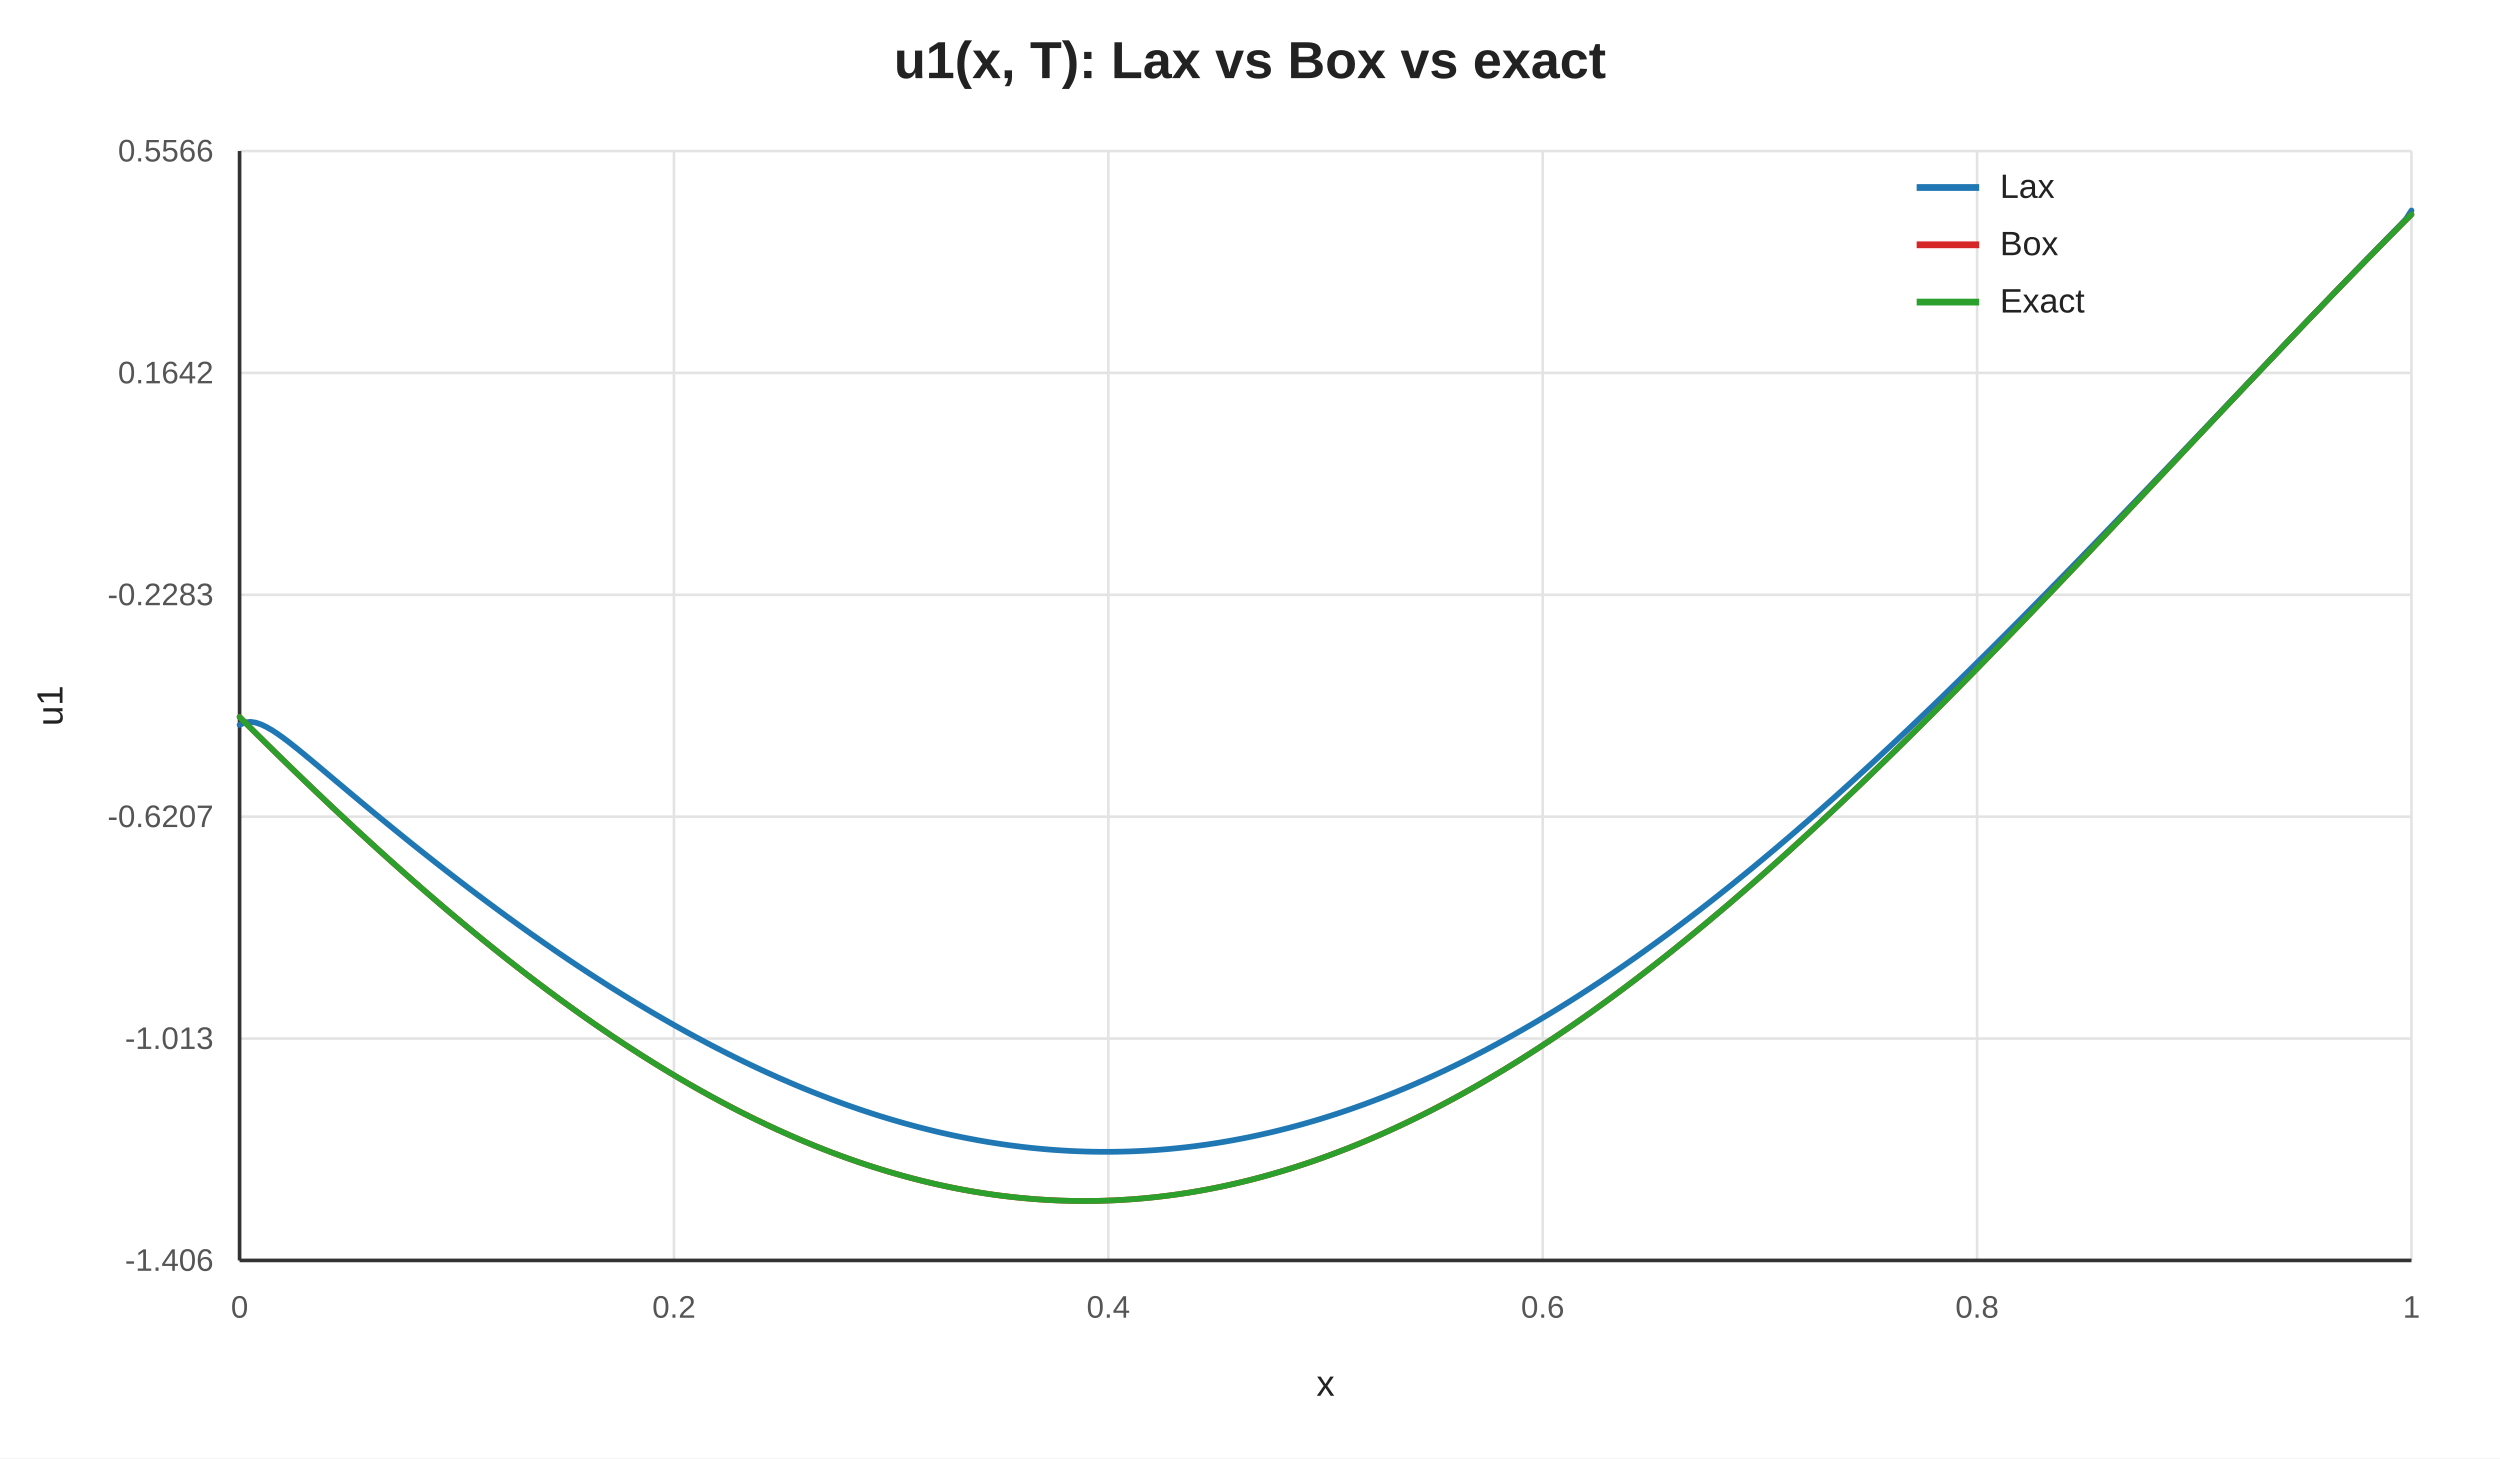
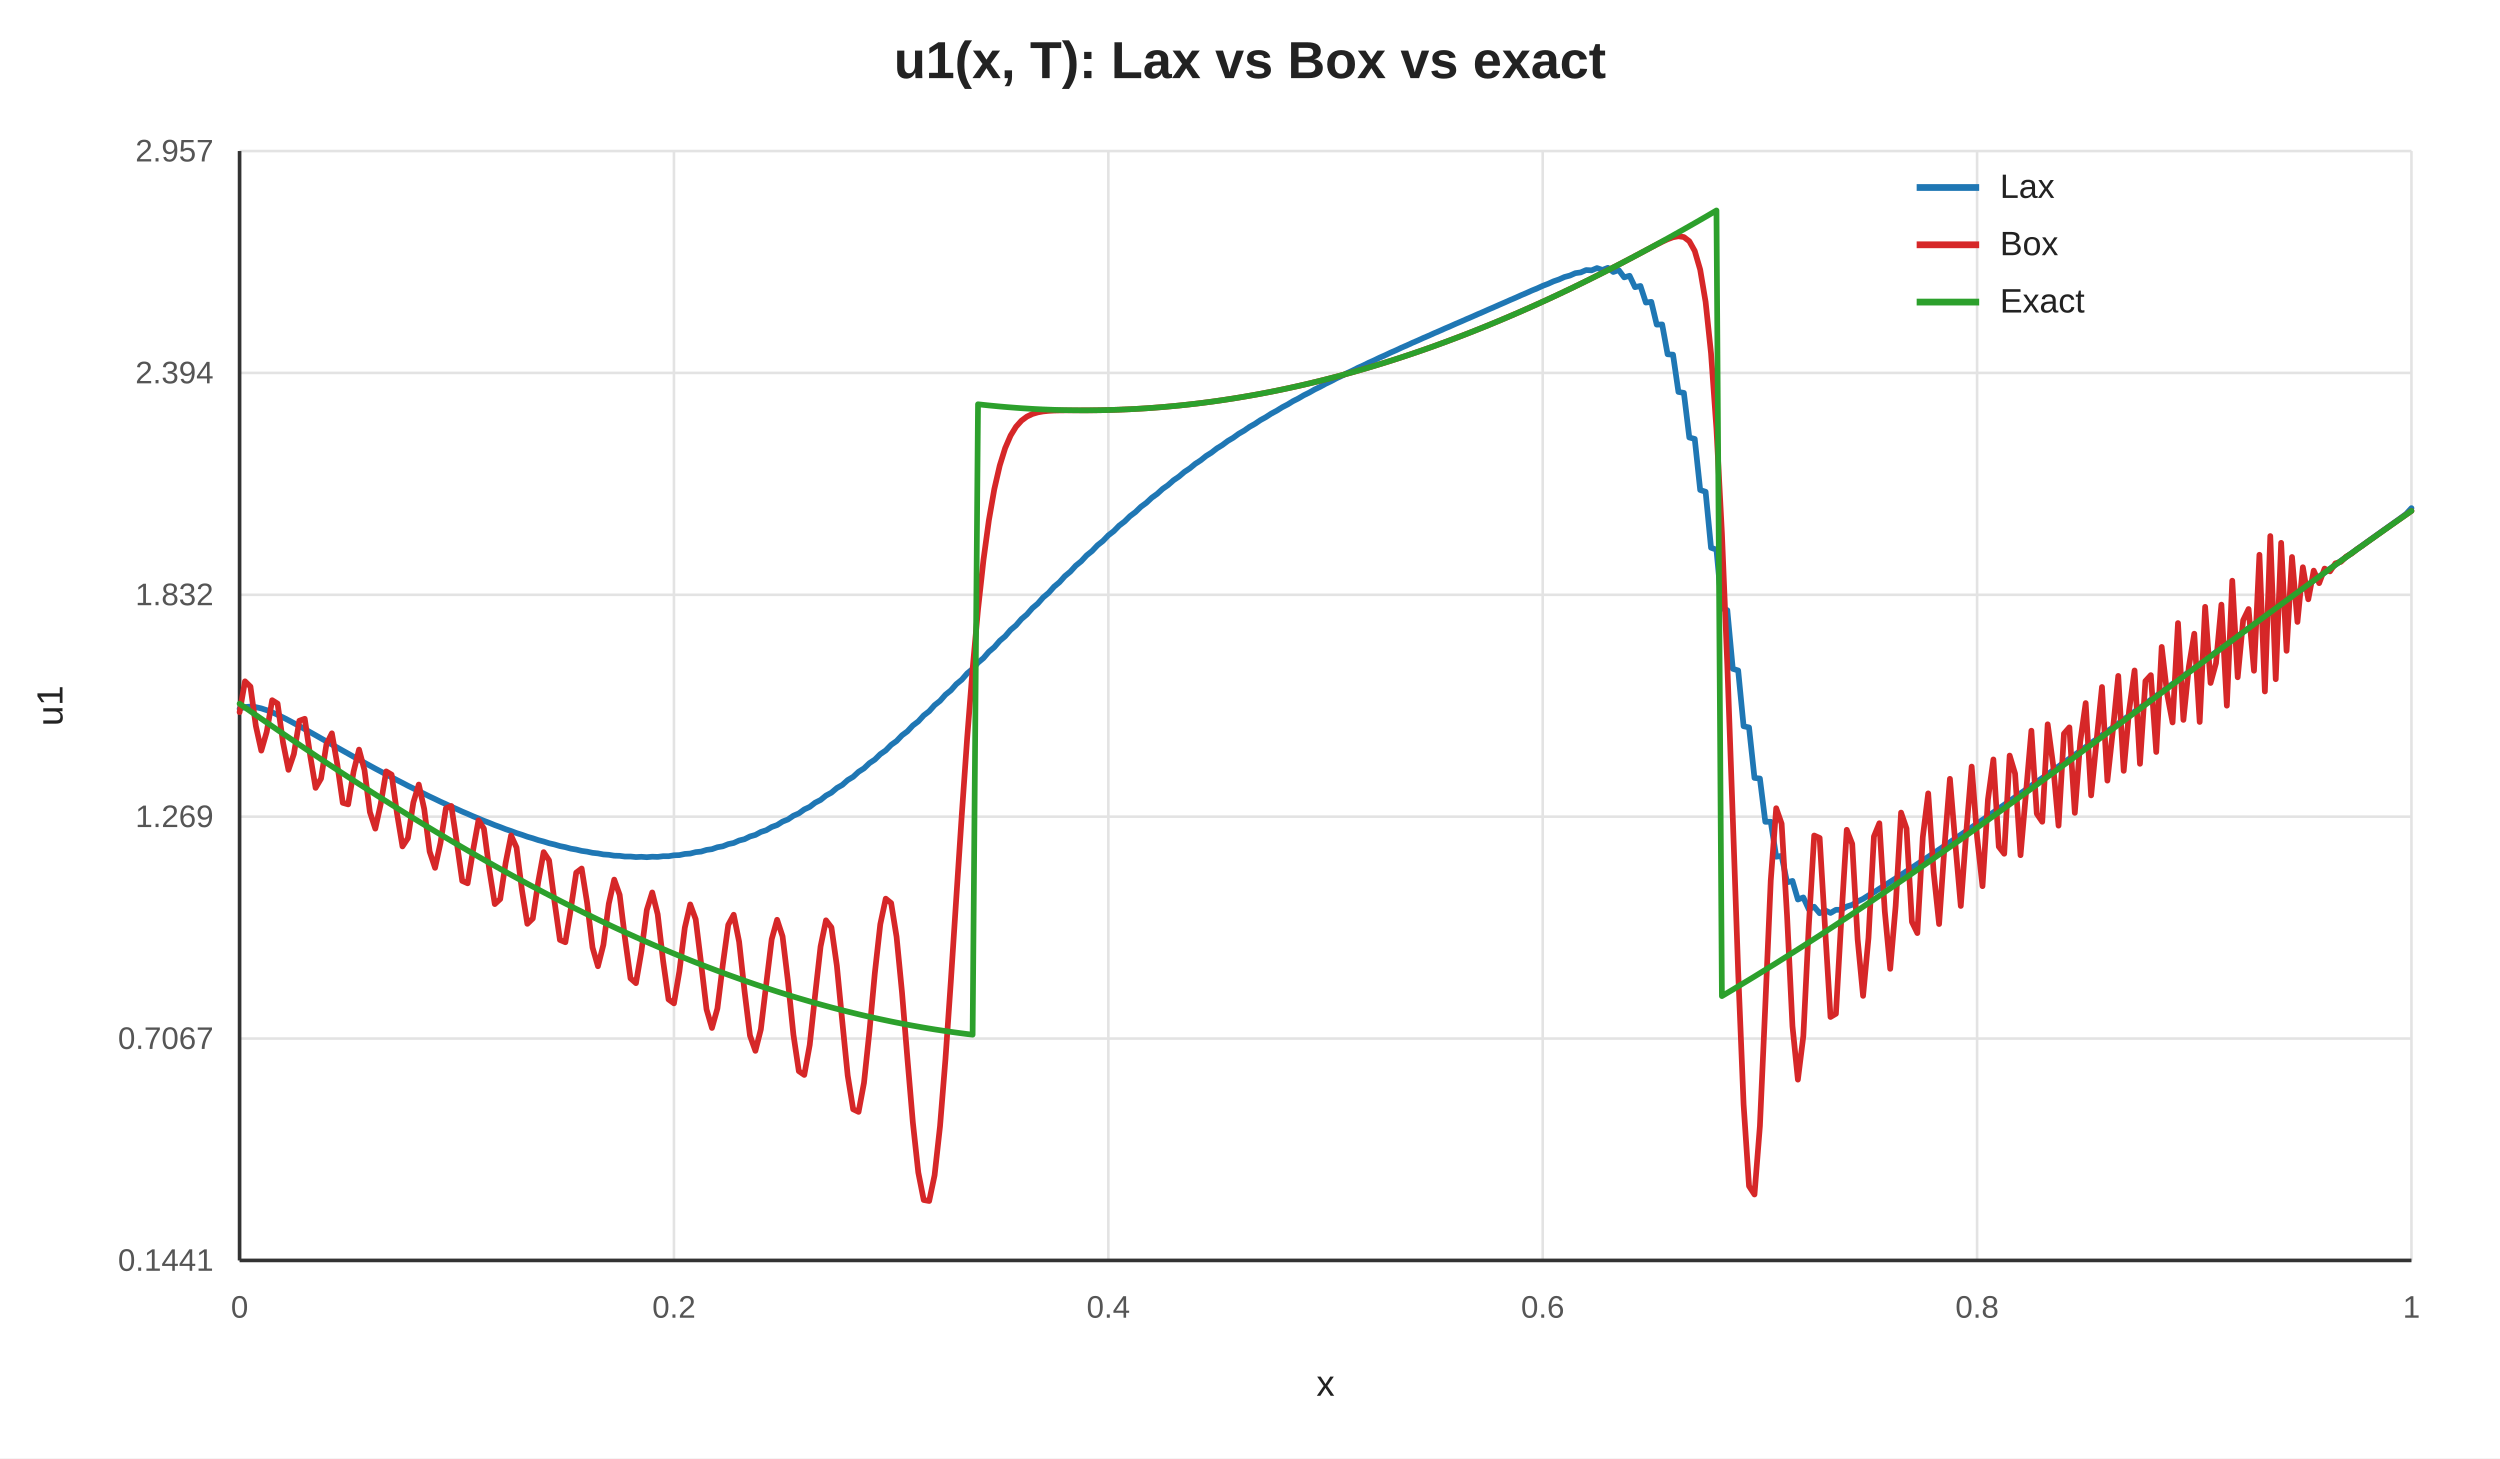
<svg xmlns="http://www.w3.org/2000/svg" width="960" height="560" viewBox="0 0 960 560">
  <style>
text { font-family: Arial, Helvetica, sans-serif; fill: #222; }
.title { font-size: 20px; font-weight: 700; }
.axis-label { font-size: 14px; }
.tick { font-size: 12px; fill: #555; }
.grid { stroke: #e3e3e3; stroke-width: 1; }
.axis { stroke: #333; stroke-width: 1.4; }
.legend { font-size: 13px; }
</style>
  <rect width="100%" height="100%" fill="white" />
  <text class="title" x="480.0" y="30" text-anchor="middle">u1(x, T): Lax vs Box vs exact</text>
  <line class="grid" x1="92.00" y1="58" x2="92.00" y2="484" />
  <text class="tick" x="92.00" y="506" text-anchor="middle">0</text>
  <line class="grid" x1="258.80" y1="58" x2="258.80" y2="484" />
  <text class="tick" x="258.80" y="506" text-anchor="middle">0.2</text>
  <line class="grid" x1="425.60" y1="58" x2="425.60" y2="484" />
  <text class="tick" x="425.60" y="506" text-anchor="middle">0.4</text>
  <line class="grid" x1="592.40" y1="58" x2="592.40" y2="484" />
  <text class="tick" x="592.40" y="506" text-anchor="middle">0.6</text>
  <line class="grid" x1="759.20" y1="58" x2="759.20" y2="484" />
  <text class="tick" x="759.20" y="506" text-anchor="middle">0.8</text>
  <line class="grid" x1="926.00" y1="58" x2="926.00" y2="484" />
  <text class="tick" x="926.00" y="506" text-anchor="middle">1</text>
  <line class="grid" x1="92" y1="484.00" x2="926" y2="484.00" />
-   <text class="tick" x="82" y="488.00" text-anchor="end">-1.406</text>
+   <text class="tick" x="82" y="488.00" text-anchor="end">0.1441</text>
  <line class="grid" x1="92" y1="398.80" x2="926" y2="398.80" />
-   <text class="tick" x="82" y="402.80" text-anchor="end">-1.013</text>
+   <text class="tick" x="82" y="402.80" text-anchor="end">0.7067</text>
  <line class="grid" x1="92" y1="313.60" x2="926" y2="313.60" />
-   <text class="tick" x="82" y="317.60" text-anchor="end">-0.6207</text>
+   <text class="tick" x="82" y="317.60" text-anchor="end">1.269</text>
  <line class="grid" x1="92" y1="228.40" x2="926" y2="228.40" />
-   <text class="tick" x="82" y="232.40" text-anchor="end">-0.2283</text>
+   <text class="tick" x="82" y="232.40" text-anchor="end">1.832</text>
  <line class="grid" x1="92" y1="143.20" x2="926" y2="143.20" />
-   <text class="tick" x="82" y="147.20" text-anchor="end">0.1642</text>
+   <text class="tick" x="82" y="147.20" text-anchor="end">2.394</text>
  <line class="grid" x1="92" y1="58.00" x2="926" y2="58.00" />
-   <text class="tick" x="82" y="62.00" text-anchor="end">0.5566</text>
+   <text class="tick" x="82" y="62.00" text-anchor="end">2.957</text>
  <line class="axis" x1="92" y1="484" x2="926" y2="484" />
  <line class="axis" x1="92" y1="58" x2="92" y2="484" />
  <text class="axis-label" x="509.0" y="536" text-anchor="middle">x</text>
  <text class="axis-label" transform="translate(24,271.0) rotate(-90)" text-anchor="middle">u1</text>
-   <polyline points="92.00,278.35 94.08,277.40 96.17,277.18 98.25,277.50 100.34,278.21 102.42,279.21 104.51,280.42 106.59,281.79 108.68,283.28 110.77,284.85 112.85,286.49 114.94,288.16 117.02,289.87 119.11,291.60 121.19,293.34 123.28,295.09 125.36,296.84 127.44,298.60 129.53,300.36 131.62,302.11 133.70,303.86 135.78,305.61 137.87,307.35 139.96,309.09 142.04,310.82 144.12,312.54 146.21,314.26 148.30,315.97 150.38,317.67 152.47,319.37 154.55,321.06 156.63,322.74 158.72,324.42 160.81,326.08 162.89,327.74 164.98,329.39 167.06,331.03 169.14,332.66 171.23,334.29 173.31,335.91 175.40,337.51 177.49,339.11 179.57,340.70 181.66,342.28 183.74,343.86 185.82,345.42 187.91,346.97 190.00,348.52 192.08,350.05 194.16,351.58 196.25,353.09 198.34,354.60 200.42,356.09 202.50,357.58 204.59,359.06 206.68,360.52 208.76,361.98 210.84,363.42 212.93,364.86 215.01,366.28 217.10,367.69 219.19,369.10 221.27,370.49 223.35,371.87 225.44,373.24 227.53,374.60 229.61,375.94 231.70,377.28 233.78,378.61 235.86,379.92 237.95,381.22 240.03,382.51 242.12,383.79 244.20,385.06 246.29,386.31 248.38,387.55 250.46,388.79 252.55,390.00 254.63,391.21 256.72,392.40 258.80,393.59 260.88,394.76 262.97,395.91 265.05,397.06 267.14,398.19 269.23,399.31 271.31,400.41 273.39,401.51 275.48,402.59 277.56,403.65 279.65,404.71 281.74,405.75 283.82,406.77 285.90,407.79 287.99,408.79 290.07,409.77 292.16,410.75 294.25,411.71 296.33,412.65 298.41,413.59 300.50,414.50 302.59,415.41 304.67,416.30 306.75,417.18 308.84,418.04 310.93,418.89 313.01,419.72 315.10,420.54 317.18,421.34 319.26,422.13 321.35,422.91 323.44,423.67 325.52,424.42 327.61,425.15 329.69,425.87 331.77,426.57 333.86,427.26 335.94,427.94 338.03,428.60 340.12,429.24 342.20,429.87 344.28,430.48 346.37,431.08 348.45,431.66 350.54,432.23 352.62,432.79 354.71,433.32 356.80,433.85 358.88,434.36 360.97,434.85 363.05,435.32 365.13,435.79 367.22,436.23 369.31,436.66 371.39,437.08 373.48,437.47 375.56,437.86 377.65,438.23 379.73,438.58 381.81,438.91 383.90,439.23 385.98,439.54 388.07,439.83 390.15,440.10 392.24,440.36 394.32,440.60 396.41,440.83 398.50,441.03 400.58,441.23 402.67,441.41 404.75,441.57 406.83,441.71 408.92,441.84 411.00,441.96 413.09,442.05 415.18,442.13 417.26,442.20 419.35,442.25 421.43,442.28 423.52,442.30 425.60,442.30 427.69,442.28 429.77,442.25 431.85,442.20 433.94,442.14 436.02,442.06 438.11,441.96 440.19,441.85 442.28,441.72 444.37,441.58 446.45,441.41 448.53,441.24 450.62,441.04 452.70,440.83 454.79,440.61 456.88,440.36 458.96,440.11 461.05,439.83 463.13,439.54 465.22,439.23 467.30,438.91 469.38,438.57 471.47,438.21 473.56,437.84 475.64,437.45 477.73,437.05 479.81,436.63 481.90,436.19 483.98,435.74 486.06,435.27 488.15,434.79 490.23,434.29 492.32,433.77 494.40,433.24 496.49,432.69 498.57,432.13 500.66,431.55 502.75,430.95 504.83,430.34 506.92,429.72 509.00,429.07 511.09,428.41 513.17,427.74 515.26,427.05 517.34,426.34 519.42,425.62 521.51,424.88 523.60,424.13 525.68,423.36 527.76,422.58 529.85,421.78 531.93,420.97 534.02,420.14 536.11,419.29 538.19,418.43 540.27,417.56 542.36,416.67 544.44,415.76 546.53,414.84 548.62,413.90 550.70,412.95 552.78,411.99 554.87,411.01 556.95,410.01 559.04,409.00 561.12,407.98 563.21,406.94 565.30,405.88 567.38,404.81 569.47,403.73 571.55,402.63 573.63,401.52 575.72,400.39 577.81,399.25 579.89,398.10 581.98,396.93 584.06,395.75 586.14,394.55 588.23,393.34 590.32,392.11 592.40,390.87 594.49,389.62 596.57,388.36 598.65,387.08 600.74,385.78 602.83,384.48 604.91,383.16 607.00,381.82 609.08,380.47 611.17,379.11 613.25,377.74 615.34,376.36 617.42,374.96 619.50,373.54 621.59,372.12 623.68,370.68 625.76,369.23 627.84,367.77 629.93,366.30 632.01,364.81 634.10,363.31 636.18,361.80 638.27,360.27 640.36,358.74 642.44,357.19 644.52,355.63 646.61,354.06 648.69,352.47 650.78,350.88 652.87,349.27 654.95,347.65 657.03,346.03 659.12,344.39 661.21,342.73 663.29,341.07 665.38,339.40 667.46,337.71 669.54,336.02 671.63,334.31 673.72,332.60 675.80,330.87 677.88,329.13 679.97,327.39 682.06,325.63 684.14,323.86 686.23,322.08 688.31,320.30 690.39,318.50 692.48,316.69 694.57,314.88 696.65,313.05 698.74,311.22 700.82,309.37 702.91,307.52 704.99,305.66 707.08,303.79 709.16,301.91 711.25,300.02 713.33,298.12 715.42,296.21 717.50,294.30 719.59,292.38 721.67,290.45 723.75,288.51 725.84,286.57 727.93,284.61 730.01,282.65 732.10,280.68 734.18,278.70 736.26,276.72 738.35,274.73 740.43,272.73 742.52,270.73 744.61,268.72 746.69,266.70 748.77,264.67 750.86,262.64 752.94,260.60 755.03,258.56 757.12,256.51 759.20,254.45 761.28,252.39 763.37,250.33 765.46,248.25 767.54,246.17 769.62,244.09 771.71,242.00 773.79,239.91 775.88,237.81 777.97,235.70 780.05,233.59 782.13,231.48 784.22,229.36 786.31,227.24 788.39,225.11 790.48,222.98 792.56,220.85 794.64,218.71 796.73,216.57 798.82,214.42 800.90,212.27 802.99,210.12 805.07,207.97 807.16,205.81 809.24,203.65 811.33,201.48 813.41,199.32 815.50,197.15 817.58,194.97 819.67,192.80 821.75,190.62 823.84,188.45 825.92,186.27 828.00,184.08 830.09,181.90 832.18,179.72 834.26,177.53 836.35,175.34 838.43,173.15 840.51,170.96 842.60,168.77 844.68,166.58 846.77,164.39 848.86,162.20 850.94,160.01 853.02,157.81 855.11,155.62 857.19,153.43 859.28,151.24 861.37,149.05 863.45,146.86 865.53,144.67 867.62,142.48 869.71,140.29 871.79,138.10 873.88,135.92 875.96,133.73 878.04,131.55 880.13,129.37 882.22,127.19 884.30,125.01 886.38,122.83 888.47,120.66 890.56,118.49 892.64,116.32 894.73,114.15 896.81,111.99 898.89,109.83 900.98,107.67 903.07,105.51 905.15,103.36 907.24,101.21 909.32,99.07 911.41,96.93 913.49,94.79 915.58,92.66 917.66,90.53 919.75,88.40 921.83,86.27 923.92,84.07 926.00,80.82" fill="none" stroke="#1f77b4" stroke-width="2.2" stroke-linecap="round" stroke-linejoin="round" />
-   <polyline points="92.00,275.33 94.08,277.41 96.17,279.49 98.25,281.56 100.34,283.62 102.42,285.68 104.51,287.72 106.59,289.77 108.68,291.80 110.77,293.83 112.85,295.85 114.94,297.87 117.02,299.87 119.11,301.87 121.19,303.87 123.28,305.85 125.36,307.83 127.44,309.80 129.53,311.76 131.62,313.71 133.70,315.65 135.78,317.59 137.87,319.52 139.96,321.43 142.04,323.34 144.12,325.24 146.21,327.14 148.30,329.02 150.38,330.89 152.47,332.75 154.55,334.61 156.63,336.45 158.72,338.29 160.81,340.11 162.89,341.93 164.98,343.73 167.06,345.53 169.14,347.31 171.23,349.09 173.31,350.85 175.40,352.60 177.49,354.35 179.57,356.08 181.66,357.80 183.74,359.51 185.82,361.21 187.91,362.89 190.00,364.57 192.08,366.23 194.16,367.89 196.25,369.53 198.34,371.16 200.42,372.78 202.50,374.38 204.59,375.97 206.68,377.56 208.76,379.12 210.84,380.68 212.93,382.23 215.01,383.76 217.10,385.28 219.19,386.78 221.27,388.28 223.35,389.76 225.44,391.23 227.53,392.68 229.61,394.12 231.70,395.55 233.78,396.96 235.86,398.37 237.95,399.75 240.03,401.13 242.12,402.49 244.20,403.83 246.29,405.17 248.38,406.49 250.46,407.79 252.55,409.08 254.63,410.36 256.72,411.62 258.80,412.87 260.88,414.10 262.97,415.32 265.05,416.52 267.14,417.71 269.23,418.89 271.31,420.05 273.39,421.19 275.48,422.32 277.56,423.44 279.65,424.54 281.74,425.62 283.82,426.69 285.90,427.75 287.99,428.79 290.07,429.81 292.16,430.82 294.25,431.81 296.33,432.79 298.41,433.75 300.50,434.69 302.59,435.62 304.67,436.54 306.75,437.44 308.84,438.32 310.93,439.18 313.01,440.03 315.10,440.87 317.18,441.69 319.26,442.49 321.35,443.27 323.44,444.04 325.52,444.79 327.61,445.53 329.69,446.25 331.77,446.95 333.86,447.64 335.94,448.31 338.03,448.96 340.12,449.60 342.20,450.22 344.28,450.82 346.37,451.41 348.45,451.98 350.54,452.53 352.62,453.07 354.71,453.59 356.80,454.09 358.88,454.58 360.97,455.05 363.05,455.50 365.13,455.93 367.22,456.35 369.31,456.75 371.39,457.13 373.48,457.50 375.56,457.84 377.65,458.18 379.73,458.49 381.81,458.79 383.90,459.07 385.98,459.33 388.07,459.57 390.15,459.80 392.24,460.01 394.32,460.20 396.41,460.38 398.50,460.54 400.58,460.68 402.67,460.80 404.75,460.91 406.83,461.00 408.92,461.07 411.00,461.12 413.09,461.16 415.18,461.18 417.26,461.18 419.35,461.16 421.43,461.13 423.52,461.08 425.60,461.01 427.69,460.93 429.77,460.82 431.85,460.70 433.94,460.56 436.02,460.41 438.11,460.24 440.19,460.05 442.28,459.84 444.37,459.62 446.45,459.37 448.53,459.11 450.62,458.84 452.70,458.55 454.79,458.23 456.88,457.91 458.96,457.56 461.05,457.20 463.13,456.82 465.22,456.42 467.30,456.01 469.38,455.58 471.47,455.13 473.56,454.66 475.64,454.18 477.73,453.68 479.81,453.17 481.90,452.63 483.98,452.08 486.06,451.52 488.15,450.93 490.23,450.33 492.32,449.72 494.40,449.08 496.49,448.43 498.57,447.76 500.66,447.08 502.75,446.38 504.83,445.66 506.92,444.93 509.00,444.18 511.09,443.41 513.17,442.63 515.26,441.83 517.34,441.02 519.42,440.19 521.51,439.34 523.60,438.48 525.68,437.60 527.76,436.70 529.85,435.79 531.93,434.86 534.02,433.92 536.11,432.96 538.19,431.99 540.27,431.00 542.36,429.99 544.44,428.97 546.53,427.94 548.62,426.89 550.70,425.82 552.78,424.74 554.87,423.64 556.95,422.53 559.04,421.40 561.12,420.26 563.21,419.10 565.30,417.93 567.38,416.74 569.47,415.54 571.55,414.32 573.63,413.09 575.72,411.85 577.81,410.59 579.89,409.31 581.98,408.03 584.06,406.72 586.14,405.41 588.23,404.08 590.32,402.73 592.40,401.38 594.49,400.00 596.57,398.62 598.65,397.22 600.74,395.81 602.83,394.38 604.91,392.94 607.00,391.49 609.08,390.03 611.17,388.55 613.25,387.06 615.34,385.55 617.42,384.04 619.50,382.51 621.59,380.96 623.68,379.41 625.76,377.84 627.84,376.26 629.93,374.67 632.01,373.07 634.10,371.45 636.18,369.83 638.27,368.19 640.36,366.54 642.44,364.87 644.52,363.20 646.61,361.52 648.69,359.82 650.78,358.11 652.87,356.39 654.95,354.66 657.03,352.92 659.12,351.17 661.21,349.41 663.29,347.64 665.38,345.85 667.46,344.06 669.54,342.26 671.63,340.45 673.72,338.62 675.80,336.79 677.88,334.95 679.97,333.09 682.06,331.23 684.14,329.36 686.23,327.48 688.31,325.59 690.39,323.69 692.48,321.78 694.57,319.87 696.65,317.94 698.74,316.01 700.82,314.06 702.91,312.11 704.99,310.15 707.08,308.19 709.16,306.21 711.25,304.23 713.33,302.24 715.42,300.24 717.50,298.23 719.59,296.22 721.67,294.20 723.75,292.17 725.84,290.14 727.93,288.10 730.01,286.05 732.10,283.99 734.18,281.93 736.26,279.87 738.35,277.79 740.43,275.71 742.52,273.63 744.61,271.53 746.69,269.44 748.77,267.33 750.86,265.23 752.94,263.11 755.03,260.99 757.12,258.87 759.20,256.74 761.28,254.61 763.37,252.47 765.46,250.32 767.54,248.18 769.62,246.03 771.71,243.87 773.79,241.71 775.88,239.55 777.97,237.38 780.05,235.21 782.13,233.03 784.22,230.86 786.31,228.67 788.39,226.49 790.48,224.30 792.56,222.11 794.64,219.92 796.73,217.73 798.82,215.53 800.90,213.33 802.99,211.13 805.07,208.92 807.16,206.72 809.24,204.51 811.33,202.30 813.41,200.09 815.50,197.88 817.58,195.66 819.67,193.45 821.75,191.24 823.84,189.02 825.92,186.80 828.00,184.59 830.09,182.37 832.18,180.15 834.26,177.93 836.35,175.72 838.43,173.50 840.51,171.28 842.60,169.07 844.68,166.85 846.77,164.64 848.86,162.42 850.94,160.21 853.02,158.00 855.11,155.79 857.19,153.58 859.28,151.37 861.37,149.16 863.45,146.96 865.53,144.76 867.62,142.56 869.71,140.36 871.79,138.16 873.88,135.97 875.96,133.78 878.04,131.59 880.13,129.41 882.22,127.22 884.30,125.05 886.38,122.87 888.47,120.70 890.56,118.53 892.64,116.37 894.73,114.21 896.81,112.05 898.89,109.90 900.98,107.75 903.07,105.60 905.15,103.46 907.24,101.33 909.32,99.20 911.41,97.08 913.49,94.96 915.58,92.84 917.66,90.73 919.75,88.63 921.83,86.53 923.92,84.44 926.00,82.35" fill="none" stroke="#d62728" stroke-width="2.2" stroke-linecap="round" stroke-linejoin="round" />
-   <polyline points="92.00,275.33 94.08,277.41 96.17,279.48 98.25,281.55 100.34,283.61 102.42,285.67 104.51,287.72 106.59,289.76 108.68,291.80 110.77,293.83 112.85,295.85 114.94,297.86 117.02,299.87 119.11,301.87 121.19,303.86 123.28,305.85 125.36,307.82 127.44,309.79 129.53,311.75 131.62,313.70 133.70,315.65 135.78,317.58 137.87,319.51 139.96,321.43 142.04,323.34 144.12,325.24 146.21,327.13 148.30,329.01 150.38,330.89 152.47,332.75 154.55,334.60 156.63,336.45 158.72,338.28 160.81,340.11 162.89,341.92 164.98,343.73 167.06,345.52 169.14,347.31 171.23,349.08 173.31,350.85 175.40,352.60 177.49,354.34 179.57,356.07 181.66,357.79 183.74,359.50 185.82,361.20 187.91,362.89 190.00,364.57 192.08,366.23 194.16,367.88 196.25,369.52 198.34,371.15 200.42,372.77 202.50,374.38 204.59,375.97 206.68,377.55 208.76,379.12 210.84,380.68 212.93,382.22 215.01,383.75 217.10,385.27 219.19,386.78 221.27,388.27 223.35,389.75 225.44,391.22 227.53,392.68 229.61,394.12 231.70,395.55 233.78,396.96 235.86,398.36 237.95,399.75 240.03,401.12 242.12,402.48 244.20,403.83 246.29,405.16 248.38,406.48 250.46,407.79 252.55,409.08 254.63,410.35 256.72,411.62 258.80,412.86 260.88,414.10 262.97,415.32 265.05,416.52 267.14,417.71 269.23,418.88 271.31,420.04 273.39,421.19 275.48,422.32 277.56,423.43 279.65,424.53 281.74,425.62 283.82,426.69 285.90,427.74 287.99,428.78 290.07,429.81 292.16,430.81 294.25,431.81 296.33,432.78 298.41,433.75 300.50,434.69 302.59,435.62 304.67,436.54 306.75,437.43 308.84,438.32 310.93,439.18 313.01,440.03 315.10,440.87 317.18,441.68 319.26,442.49 321.35,443.27 323.44,444.04 325.52,444.79 327.61,445.53 329.69,446.25 331.77,446.95 333.86,447.64 335.94,448.31 338.03,448.96 340.12,449.60 342.20,450.22 344.28,450.82 346.37,451.41 348.45,451.98 350.54,452.53 352.62,453.07 354.71,453.59 356.80,454.09 358.88,454.58 360.97,455.04 363.05,455.50 365.13,455.93 367.22,456.35 369.31,456.75 371.39,457.13 373.48,457.50 375.56,457.84 377.65,458.17 379.73,458.49 381.81,458.79 383.90,459.07 385.98,459.33 388.07,459.57 390.15,459.80 392.24,460.01 394.32,460.20 396.41,460.38 398.50,460.54 400.58,460.68 402.67,460.80 404.75,460.91 406.83,461.00 408.92,461.07 411.00,461.12 413.09,461.16 415.18,461.18 417.26,461.18 419.35,461.16 421.43,461.13 423.52,461.08 425.60,461.01 427.69,460.93 429.77,460.82 431.85,460.70 433.94,460.56 436.02,460.41 438.11,460.24 440.19,460.05 442.28,459.84 444.37,459.62 446.45,459.37 448.53,459.12 450.62,458.84 452.70,458.55 454.79,458.23 456.88,457.91 458.96,457.56 461.05,457.20 463.13,456.82 465.22,456.42 467.30,456.01 469.38,455.58 471.47,455.13 473.56,454.66 475.64,454.18 477.73,453.68 479.81,453.17 481.90,452.63 483.98,452.08 486.06,451.52 488.15,450.93 490.23,450.33 492.32,449.72 494.40,449.08 496.49,448.43 498.57,447.76 500.66,447.08 502.75,446.38 504.83,445.66 506.92,444.93 509.00,444.18 511.09,443.42 513.17,442.63 515.26,441.83 517.34,441.02 519.42,440.19 521.51,439.34 523.60,438.48 525.68,437.60 527.76,436.70 529.85,435.79 531.93,434.87 534.02,433.92 536.11,432.96 538.19,431.99 540.27,431.00 542.36,430.00 544.44,428.97 546.53,427.94 548.62,426.89 550.70,425.82 552.78,424.74 554.87,423.64 556.95,422.53 559.04,421.40 561.12,420.26 563.21,419.10 565.30,417.93 567.38,416.74 569.47,415.54 571.55,414.32 573.63,413.09 575.72,411.85 577.81,410.59 579.89,409.32 581.98,408.03 584.06,406.73 586.14,405.41 588.23,404.08 590.32,402.74 592.40,401.38 594.49,400.01 596.57,398.62 598.65,397.22 600.74,395.81 602.83,394.38 604.91,392.95 607.00,391.49 609.08,390.03 611.17,388.55 613.25,387.06 615.34,385.55 617.42,384.04 619.50,382.51 621.59,380.97 623.68,379.41 625.76,377.84 627.84,376.27 629.93,374.67 632.01,373.07 634.10,371.46 636.18,369.83 638.27,368.19 640.36,366.54 642.44,364.88 644.52,363.20 646.61,361.52 648.69,359.82 650.78,358.11 652.87,356.39 654.95,354.67 657.03,352.92 659.12,351.17 661.21,349.41 663.29,347.64 665.38,345.86 667.46,344.06 669.54,342.26 671.63,340.45 673.72,338.62 675.80,336.79 677.88,334.95 679.97,333.10 682.06,331.23 684.14,329.36 686.23,327.48 688.31,325.59 690.39,323.69 692.48,321.78 694.57,319.87 696.65,317.94 698.74,316.01 700.82,314.07 702.91,312.12 704.99,310.16 707.08,308.19 709.16,306.21 711.25,304.23 713.33,302.24 715.42,300.24 717.50,298.24 719.59,296.22 721.67,294.20 723.75,292.18 725.84,290.14 727.93,288.10 730.01,286.05 732.10,284.00 734.18,281.94 736.26,279.87 738.35,277.79 740.43,275.71 742.52,273.63 744.61,271.54 746.69,269.44 748.77,267.34 750.86,265.23 752.94,263.11 755.03,261.00 757.12,258.87 759.20,256.74 761.28,254.61 763.37,252.47 765.46,250.33 767.54,248.18 769.62,246.03 771.71,243.87 773.79,241.71 775.88,239.55 777.97,237.38 780.05,235.21 782.13,233.03 784.22,230.86 786.31,228.68 788.39,226.49 790.48,224.30 792.56,222.11 794.64,219.92 796.73,217.73 798.82,215.53 800.90,213.33 802.99,211.13 805.07,208.92 807.16,206.72 809.24,204.51 811.33,202.30 813.41,200.09 815.50,197.88 817.58,195.67 819.67,193.45 821.75,191.24 823.84,189.02 825.92,186.80 828.00,184.59 830.09,182.37 832.18,180.15 834.26,177.94 836.35,175.72 838.43,173.50 840.51,171.28 842.60,169.07 844.68,166.85 846.77,164.64 848.86,162.42 850.94,160.21 853.02,158.00 855.11,155.79 857.19,153.58 859.28,151.37 861.37,149.16 863.45,146.96 865.53,144.76 867.62,142.56 869.71,140.36 871.79,138.16 873.88,135.97 875.96,133.78 878.04,131.59 880.13,129.41 882.22,127.22 884.30,125.05 886.38,122.87 888.47,120.70 890.56,118.53 892.64,116.37 894.73,114.21 896.81,112.05 898.89,109.90 900.98,107.75 903.07,105.60 905.15,103.47 907.24,101.33 909.32,99.20 911.41,97.08 913.49,94.96 915.58,92.84 917.66,90.73 919.75,88.63 921.83,86.53 923.92,84.44 926.00,82.35" fill="none" stroke="#2ca02c" stroke-width="2.2" stroke-linecap="round" stroke-linejoin="round" />
+   <polyline points="92.00,272.16 94.08,271.50 96.17,271.33 98.25,271.55 100.34,272.03 102.42,272.71 104.51,273.54 106.59,274.48 108.68,275.49 110.77,276.57 112.85,277.68 114.94,278.82 117.02,279.98 119.11,281.16 121.19,282.33 123.28,283.52 125.36,284.70 127.44,285.89 129.53,287.06 131.62,288.24 133.70,289.40 135.78,290.58 137.87,291.72 139.96,292.88 142.04,294.01 144.12,295.15 146.21,296.25 148.30,297.38 150.38,298.46 152.47,299.57 154.55,300.63 156.63,301.72 158.72,302.75 160.81,303.81 162.89,304.82 164.98,305.86 167.06,306.84 169.14,307.85 171.23,308.79 173.31,309.78 175.40,310.69 177.49,311.65 179.57,312.52 181.66,313.45 183.74,314.29 185.82,315.18 187.91,315.98 190.00,316.84 192.08,317.59 194.16,318.41 196.25,319.11 198.34,319.90 200.42,320.55 202.50,321.30 204.59,321.90 206.68,322.60 208.76,323.14 210.84,323.80 212.93,324.28 215.01,324.89 217.10,325.31 219.19,325.88 221.27,326.23 223.35,326.74 225.44,327.03 227.53,327.48 229.61,327.70 231.70,328.10 233.78,328.24 235.86,328.58 237.95,328.64 240.03,328.92 242.12,328.90 244.20,329.11 246.29,329.01 248.38,329.16 250.46,328.98 252.55,329.05 254.63,328.78 256.72,328.79 258.80,328.43 260.88,328.36 262.97,327.91 265.05,327.77 267.14,327.22 269.23,327.01 271.31,326.37 273.39,326.08 275.48,325.34 277.56,324.98 279.65,324.14 281.74,323.70 283.82,322.76 285.90,322.24 287.99,321.20 290.07,320.61 292.16,319.47 294.25,318.80 296.33,317.57 298.41,316.82 300.50,315.49 302.59,314.66 304.67,313.24 306.75,312.34 308.84,310.82 310.93,309.85 313.01,308.24 315.10,307.19 317.18,305.50 319.26,304.38 321.35,302.60 323.44,301.41 325.52,299.55 327.61,298.30 329.69,296.37 331.77,295.05 333.86,293.05 335.94,291.67 338.03,289.60 340.12,288.17 342.20,286.03 344.28,284.56 346.37,282.36 348.45,280.83 350.54,278.59 352.62,277.02 354.71,274.72 356.80,273.12 358.88,270.78 360.97,269.14 363.05,266.77 365.13,265.10 367.22,262.71 369.31,261.01 371.39,258.59 373.48,256.87 375.56,254.45 377.65,252.71 379.73,250.27 381.81,248.52 383.90,246.08 385.98,244.33 388.07,241.89 390.15,240.14 392.24,237.71 394.32,235.95 396.41,233.54 398.50,231.79 400.58,229.40 402.67,227.66 404.75,225.30 406.83,223.57 408.92,221.23 411.00,219.52 413.09,217.22 415.18,215.53 417.26,213.27 419.35,211.60 421.43,209.39 423.52,207.74 425.60,205.57 427.69,203.96 429.77,201.83 431.85,200.25 433.94,198.18 436.02,196.63 438.11,194.61 440.19,193.09 442.28,191.13 444.37,189.64 446.45,187.73 448.53,186.28 450.62,184.43 452.70,183.02 454.79,181.23 456.88,179.85 458.96,178.12 461.05,176.77 463.13,175.10 465.22,173.79 467.30,172.17 469.38,170.90 471.47,169.33 473.56,168.10 475.64,166.58 477.73,165.38 479.81,163.92 481.90,162.75 483.98,161.34 486.06,160.20 488.15,158.84 490.23,157.73 492.32,156.42 494.40,155.34 496.49,154.06 498.57,153.01 500.66,151.78 502.75,150.75 504.83,149.56 506.92,148.55 509.00,147.40 511.09,146.41 513.17,145.29 515.26,144.32 517.34,143.23 519.42,142.28 521.51,141.21 523.60,140.28 525.68,139.24 527.76,138.32 529.85,137.30 531.93,136.39 534.02,135.39 536.11,134.49 538.19,133.50 540.27,132.61 542.36,131.64 544.44,130.75 546.53,129.79 548.62,128.91 550.70,127.96 552.78,127.08 554.87,126.14 556.95,125.26 559.04,124.32 561.12,123.44 563.21,122.51 565.30,121.62 567.38,120.69 569.47,119.80 571.55,118.87 573.63,117.98 575.72,117.05 577.81,116.15 579.89,115.22 581.98,114.33 584.06,113.39 586.14,112.51 588.23,111.57 590.32,110.72 592.40,109.77 594.49,108.97 596.57,108.03 598.65,107.31 600.74,106.38 602.83,105.82 604.91,104.90 607.00,104.60 609.08,103.70 611.17,103.81 613.25,102.94 615.34,103.66 617.42,102.85 619.50,104.44 621.59,103.72 623.68,106.50 625.76,105.90 627.84,110.27 629.93,109.81 632.01,116.18 634.10,115.91 636.18,124.65 638.27,124.59 640.36,136.04 642.44,136.19 644.52,150.50 646.61,150.87 648.69,167.99 650.78,168.55 652.87,188.15 654.95,188.84 657.03,210.32 659.12,211.08 661.21,233.57 663.29,234.32 665.38,256.81 667.46,257.46 669.54,278.87 671.63,279.34 673.72,298.72 675.80,298.96 677.88,315.57 679.97,315.54 682.06,328.97 684.14,328.66 686.23,338.84 688.31,338.27 690.39,345.41 692.48,344.62 694.57,349.16 696.65,348.19 698.74,350.68 700.82,349.57 702.91,350.57 704.99,349.37 707.08,349.36 709.16,348.10 711.25,347.45 713.33,346.16 715.42,345.15 717.50,343.83 719.59,342.63 721.67,341.28 723.75,339.99 725.84,338.63 727.93,337.29 730.01,335.92 732.10,334.55 734.18,333.17 736.26,331.79 738.35,330.40 740.43,329.01 742.52,327.61 744.61,326.21 746.69,324.80 748.77,323.39 750.86,321.97 752.94,320.55 755.03,319.12 757.12,317.69 759.20,316.26 761.28,314.82 763.37,313.38 765.46,311.93 767.54,310.48 769.62,309.03 771.71,307.57 773.79,306.11 775.88,304.64 777.97,303.18 780.05,301.70 782.13,300.23 784.22,298.75 786.31,297.27 788.39,295.79 790.48,294.30 792.56,292.81 794.64,291.32 796.73,289.83 798.82,288.33 800.90,286.83 802.99,285.33 805.07,283.83 807.16,282.32 809.24,280.81 811.33,279.30 813.41,277.79 815.50,276.28 817.58,274.76 819.67,273.24 821.75,271.73 823.84,270.21 825.92,268.69 828.00,267.16 830.09,265.64 832.18,264.12 834.26,262.59 836.35,261.06 838.43,259.54 840.51,258.01 842.60,256.48 844.68,254.95 846.77,253.43 848.86,251.90 850.94,250.37 853.02,248.84 855.11,247.31 857.19,245.78 859.28,244.25 861.37,242.72 863.45,241.19 865.53,239.67 867.62,238.14 869.71,236.61 871.79,235.09 873.88,233.56 875.96,232.04 878.04,230.51 880.13,228.99 882.22,227.47 884.30,225.95 886.38,224.43 888.47,222.92 890.56,221.40 892.64,219.89 894.73,218.38 896.81,216.87 898.89,215.36 900.98,213.85 903.07,212.35 905.15,210.85 907.24,209.35 909.32,207.86 911.41,206.36 913.49,204.87 915.58,203.38 917.66,201.90 919.75,200.41 921.83,198.93 923.92,197.39 926.00,195.13" fill="none" stroke="#1f77b4" stroke-width="2.2" stroke-linecap="round" stroke-linejoin="round" />
+   <polyline points="92.00,273.48 94.08,261.63 96.17,263.65 98.25,278.79 100.34,288.24 102.42,281.02 104.51,268.88 106.59,270.18 108.68,285.13 110.77,295.62 112.85,289.54 114.94,276.78 117.02,276.01 119.11,290.11 121.19,302.54 123.28,298.97 125.36,285.75 127.44,281.59 129.53,293.58 131.62,308.28 133.70,308.88 135.78,296.29 137.87,287.85 139.96,295.69 142.04,311.85 144.12,318.20 146.21,308.62 148.30,296.22 150.38,297.46 152.47,312.46 154.55,325.02 156.63,321.87 158.72,308.16 160.81,301.27 162.89,310.62 164.98,327.01 167.06,333.25 169.14,323.68 171.23,310.38 173.31,309.51 175.40,323.43 177.49,338.26 179.57,339.19 181.66,326.49 183.74,315.00 185.82,318.20 187.91,334.01 190.00,347.17 192.08,345.24 194.16,331.36 196.25,320.81 198.34,325.43 200.42,341.76 202.50,354.75 204.59,352.71 206.68,338.67 208.76,327.22 210.84,330.37 212.93,346.20 215.01,360.92 217.10,361.82 219.19,349.03 221.27,335.09 223.35,333.51 225.44,346.65 227.53,363.87 229.61,371.04 231.70,362.81 233.78,347.01 235.86,337.77 237.95,343.63 240.03,360.60 242.12,375.69 244.20,377.53 246.29,365.36 248.38,349.40 250.46,342.70 252.55,351.09 254.63,368.98 256.72,383.78 258.80,385.29 260.88,373.00 262.97,356.23 265.05,347.30 267.14,352.97 269.23,370.00 271.31,387.61 273.39,394.74 275.48,387.28 277.56,370.42 279.65,355.13 281.74,351.26 283.82,361.63 285.90,380.61 287.99,397.66 290.07,403.52 292.16,395.29 294.25,377.78 296.33,360.66 298.41,353.20 300.50,359.56 302.59,376.95 304.67,397.31 306.75,411.31 308.84,412.77 310.93,401.28 313.01,382.06 315.10,363.47 317.18,353.40 319.26,356.11 321.35,370.82 323.44,392.29 325.52,413.01 327.61,425.96 329.69,426.96 331.77,415.82 333.86,396.07 335.94,373.63 338.03,354.92 340.12,345.09 342.20,346.77 344.28,359.71 346.37,381.11 348.45,406.54 350.54,431.06 352.62,450.22 354.71,460.80 356.80,461.18 358.88,451.32 360.97,432.48 363.05,406.77 365.13,376.69 367.22,344.75 369.31,313.11 371.39,283.45 373.48,256.89 375.56,234.03 377.65,215.04 379.73,199.77 381.81,187.84 383.90,178.78 385.98,172.08 388.07,167.25 390.15,163.86 392.24,161.53 394.32,159.99 396.41,158.98 398.50,158.36 400.58,157.98 402.67,157.77 404.75,157.65 406.83,157.60 408.92,157.58 411.00,157.58 413.09,157.58 415.18,157.58 417.26,157.57 419.35,157.56 421.43,157.53 423.52,157.50 425.60,157.45 427.69,157.39 429.77,157.32 431.85,157.23 433.94,157.14 436.02,157.03 438.11,156.91 440.19,156.78 442.28,156.63 444.37,156.47 446.45,156.31 448.53,156.12 450.62,155.93 452.70,155.73 454.79,155.51 456.88,155.28 458.96,155.04 461.05,154.79 463.13,154.52 465.22,154.25 467.30,153.96 469.38,153.66 471.47,153.34 473.56,153.02 475.64,152.68 477.73,152.33 479.81,151.97 481.90,151.60 483.98,151.22 486.06,150.82 488.15,150.42 490.23,150.00 492.32,149.57 494.40,149.12 496.49,148.67 498.57,148.21 500.66,147.73 502.75,147.24 504.83,146.74 506.92,146.23 509.00,145.71 511.09,145.17 513.17,144.63 515.26,144.07 517.34,143.50 519.42,142.92 521.51,142.33 523.60,141.73 525.68,141.11 527.76,140.49 529.85,139.85 531.93,139.21 534.02,138.55 536.11,137.88 538.19,137.20 540.27,136.51 542.36,135.81 544.44,135.10 546.53,134.37 548.62,133.64 550.70,132.90 552.78,132.14 554.87,131.38 556.95,130.60 559.04,129.81 561.12,129.02 563.21,128.21 565.30,127.39 567.38,126.56 569.47,125.72 571.55,124.88 573.63,124.02 575.72,123.15 577.81,122.27 579.89,121.38 581.98,120.48 584.06,119.58 586.14,118.66 588.23,117.73 590.32,116.79 592.40,115.84 594.49,114.89 596.57,113.92 598.65,112.95 600.74,111.96 602.83,110.97 604.91,109.96 607.00,108.95 609.08,107.93 611.17,106.89 613.25,105.85 615.34,104.81 617.42,103.75 619.50,102.68 621.59,101.60 623.68,100.52 625.76,99.43 627.84,98.33 629.93,97.22 632.01,96.11 634.10,95.00 636.18,93.90 638.27,92.85 640.36,91.88 642.44,91.11 644.52,90.71 646.61,91.03 648.69,92.62 650.78,96.36 652.87,103.54 654.95,115.93 657.03,135.62 659.12,164.73 661.21,204.71 663.29,255.35 665.38,313.69 667.46,373.21 669.54,424.15 671.63,455.48 673.72,458.68 675.80,432.46 677.88,386.00 679.97,338.09 682.06,310.36 684.14,316.29 686.23,351.71 688.31,394.08 690.39,414.58 692.48,397.86 694.57,355.66 696.65,320.84 698.74,321.77 700.82,356.30 702.91,390.52 704.99,389.29 707.08,352.59 709.16,318.65 711.25,324.05 713.33,360.73 715.42,382.41 717.50,360.14 719.59,321.21 721.67,316.13 723.75,349.88 725.84,372.03 727.93,347.88 730.01,312.04 732.10,318.16 734.18,354.02 736.26,358.30 738.35,321.47 740.43,304.66 742.52,334.91 744.61,354.83 746.69,325.00 748.77,299.07 750.86,324.12 752.94,347.88 755.03,319.78 757.12,294.37 759.20,321.47 761.28,340.29 763.37,307.02 765.46,291.63 767.54,325.12 769.62,327.84 771.71,290.14 773.79,297.08 775.88,328.39 777.97,304.56 780.05,280.59 782.13,312.47 784.22,315.56 786.31,278.13 788.39,293.67 790.48,317.05 792.56,281.72 794.64,279.32 796.73,312.14 798.82,284.74 800.90,269.98 802.99,305.43 805.07,284.51 807.16,263.81 809.24,299.76 811.33,280.55 813.41,259.55 815.50,296.00 817.58,272.82 819.67,257.46 821.75,293.30 823.84,261.53 825.92,259.25 828.00,288.76 830.09,248.42 832.18,266.49 834.26,277.42 836.35,239.26 838.43,276.44 840.51,256.10 842.60,243.35 844.68,277.23 846.77,233.03 848.86,262.26 850.94,254.64 853.02,232.18 855.11,270.98 857.19,222.99 859.28,260.07 861.37,238.17 863.45,233.87 865.53,257.57 867.62,213.03 869.71,265.52 871.79,205.85 873.88,260.81 875.96,208.45 878.04,249.91 880.13,213.89 882.22,238.82 884.30,217.82 886.38,230.13 888.47,219.12 890.56,223.93 892.64,218.34 894.73,219.40 896.81,216.32 898.89,215.76 900.98,213.71 903.07,212.53 905.15,210.86 907.24,209.47 909.32,207.93 911.41,206.47 913.49,204.98 915.58,203.51 917.66,202.04 919.75,200.57 921.83,199.11 923.92,197.65 926.00,196.19" fill="none" stroke="#d62728" stroke-width="2.2" stroke-linecap="round" stroke-linejoin="round" />
+   <polyline points="92.00,270.24 94.08,271.69 96.17,273.13 98.25,274.58 100.34,276.02 102.42,277.45 104.51,278.88 106.59,280.31 108.68,281.73 110.77,283.14 112.85,284.55 114.94,285.96 117.02,287.36 119.11,288.75 121.19,290.14 123.28,291.53 125.36,292.91 127.44,294.28 129.53,295.65 131.62,297.01 133.70,298.36 135.78,299.71 137.87,301.06 139.96,302.40 142.04,303.73 144.12,305.06 146.21,306.38 148.30,307.69 150.38,309.00 152.47,310.30 154.55,311.59 156.63,312.88 158.72,314.16 160.81,315.43 162.89,316.70 164.98,317.96 167.06,319.21 169.14,320.45 171.23,321.69 173.31,322.92 175.40,324.14 177.49,325.36 179.57,326.57 181.66,327.77 183.74,328.96 185.82,330.15 187.91,331.32 190.00,332.49 192.08,333.65 194.16,334.81 196.25,335.95 198.34,337.09 200.42,338.22 202.50,339.34 204.59,340.45 206.68,341.55 208.76,342.65 210.84,343.73 212.93,344.81 215.01,345.88 217.10,346.94 219.19,347.99 221.27,349.03 223.35,350.06 225.44,351.09 227.53,352.10 229.61,353.11 231.70,354.10 233.78,355.09 235.86,356.07 237.95,357.04 240.03,358.00 242.12,358.94 244.20,359.88 246.29,360.81 248.38,361.73 250.46,362.64 252.55,363.54 254.63,364.43 256.72,365.32 258.80,366.19 260.88,367.05 262.97,367.90 265.05,368.74 267.14,369.57 269.23,370.39 271.31,371.20 273.39,371.99 275.48,372.78 277.56,373.56 279.65,374.33 281.74,375.08 283.82,375.83 285.90,376.57 287.99,377.29 290.07,378.01 292.16,378.71 294.25,379.40 296.33,380.08 298.41,380.75 300.50,381.41 302.59,382.06 304.67,382.70 306.75,383.33 308.84,383.94 310.93,384.55 313.01,385.14 315.10,385.72 317.18,386.29 319.26,386.85 321.35,387.40 323.44,387.94 325.52,388.46 327.61,388.97 329.69,389.48 331.77,389.97 333.86,390.45 335.94,390.91 338.03,391.37 340.12,391.81 342.20,392.25 344.28,392.67 346.37,393.08 348.45,393.47 350.54,393.86 352.62,394.23 354.71,394.60 356.80,394.95 358.88,395.29 360.97,395.61 363.05,395.93 365.13,396.23 367.22,396.52 369.31,396.80 371.39,397.07 373.48,397.32 375.56,155.24 377.65,155.47 379.73,155.69 381.81,155.89 383.90,156.09 385.98,156.27 388.07,156.44 390.15,156.60 392.24,156.75 394.32,156.88 396.41,157.01 398.50,157.12 400.58,157.22 402.67,157.30 404.75,157.38 406.83,157.44 408.92,157.49 411.00,157.52 413.09,157.55 415.18,157.56 417.26,157.56 419.35,157.55 421.43,157.53 423.52,157.49 425.60,157.45 427.69,157.39 429.77,157.32 431.85,157.23 433.94,157.14 436.02,157.03 438.11,156.91 440.19,156.78 442.28,156.63 444.37,156.47 446.45,156.31 448.53,156.12 450.62,155.93 452.70,155.73 454.79,155.51 456.88,155.28 458.96,155.04 461.05,154.79 463.13,154.52 465.22,154.25 467.30,153.96 469.38,153.66 471.47,153.34 473.56,153.02 475.64,152.68 477.73,152.33 479.81,151.97 481.90,151.60 483.98,151.22 486.06,150.82 488.15,150.42 490.23,150.00 492.32,149.57 494.40,149.13 496.49,148.67 498.57,148.21 500.66,147.73 502.75,147.24 504.83,146.74 506.92,146.23 509.00,145.71 511.09,145.17 513.17,144.63 515.26,144.07 517.34,143.50 519.42,142.92 521.51,142.33 523.60,141.73 525.68,141.11 527.76,140.49 529.85,139.85 531.93,139.21 534.02,138.55 536.11,137.88 538.19,137.20 540.27,136.51 542.36,135.81 544.44,135.10 546.53,134.38 548.62,133.64 550.70,132.90 552.78,132.14 554.87,131.38 556.95,130.60 559.04,129.81 561.12,129.02 563.21,128.21 565.30,127.39 567.38,126.56 569.47,125.73 571.55,124.88 573.63,124.02 575.72,123.15 577.81,122.27 579.89,121.38 581.98,120.48 584.06,119.58 586.14,118.66 588.23,117.73 590.32,116.79 592.40,115.85 594.49,114.89 596.57,113.92 598.65,112.95 600.74,111.96 602.83,110.97 604.91,109.96 607.00,108.95 609.08,107.93 611.17,106.90 613.25,105.86 615.34,104.81 617.42,103.75 619.50,102.68 621.59,101.61 623.68,100.52 625.76,99.43 627.84,98.33 629.93,97.22 632.01,96.10 634.10,94.97 636.18,93.84 638.27,92.69 640.36,91.54 642.44,90.38 644.52,89.21 646.61,88.04 648.69,86.85 650.78,85.66 652.87,84.46 654.95,83.26 657.03,82.04 659.12,80.82 661.21,382.50 663.29,381.27 665.38,380.02 667.46,378.77 669.54,377.51 671.63,376.25 673.72,374.98 675.80,373.70 677.88,372.41 679.97,371.12 682.06,369.82 684.14,368.51 686.23,367.20 688.31,365.88 690.39,364.56 692.48,363.23 694.57,361.89 696.65,360.55 698.74,359.20 700.82,357.84 702.91,356.48 704.99,355.12 707.08,353.74 709.16,352.37 711.25,350.98 713.33,349.59 715.42,348.20 717.50,346.80 719.59,345.40 721.67,343.99 723.75,342.57 725.84,341.15 727.93,339.73 730.01,338.30 732.10,336.87 734.18,335.43 736.26,333.99 738.35,332.54 740.43,331.09 742.52,329.63 744.61,328.17 746.69,326.71 748.77,325.24 750.86,323.77 752.94,322.30 755.03,320.82 757.12,319.34 759.20,317.85 761.28,316.36 763.37,314.87 765.46,313.38 767.54,311.88 769.62,310.38 771.71,308.87 773.79,307.37 775.88,305.86 777.97,304.35 780.05,302.83 782.13,301.31 784.22,299.79 786.31,298.27 788.39,296.75 790.48,295.22 792.56,293.70 794.64,292.17 796.73,290.63 798.82,289.10 800.90,287.57 802.99,286.03 805.07,284.49 807.16,282.95 809.24,281.41 811.33,279.87 813.41,278.33 815.50,276.79 817.58,275.24 819.67,273.70 821.75,272.15 823.84,270.61 825.92,269.06 828.00,267.52 830.09,265.97 832.18,264.42 834.26,262.87 836.35,261.33 838.43,259.78 840.51,258.23 842.60,256.69 844.68,255.14 846.77,253.60 848.86,252.05 850.94,250.51 853.02,248.97 855.11,247.42 857.19,245.88 859.28,244.34 861.37,242.80 863.45,241.26 865.53,239.73 867.62,238.19 869.71,236.66 871.79,235.13 873.88,233.60 875.96,232.07 878.04,230.54 880.13,229.02 882.22,227.50 884.30,225.98 886.38,224.46 888.47,222.95 890.56,221.43 892.64,219.92 894.73,218.42 896.81,216.91 898.89,215.41 900.98,213.91 903.07,212.41 905.15,210.92 907.24,209.43 909.32,207.95 911.41,206.46 913.49,204.99 915.58,203.51 917.66,202.04 919.75,200.57 921.83,199.11 923.92,197.65 926.00,196.19" fill="none" stroke="#2ca02c" stroke-width="2.2" stroke-linecap="round" stroke-linejoin="round" />
  <line x1="736" y1="72" x2="760" y2="72" stroke="#1f77b4" stroke-width="2.6" />
  <text class="legend" x="768" y="76" text-anchor="start">Lax</text>
  <line x1="736" y1="94" x2="760" y2="94" stroke="#d62728" stroke-width="2.6" />
  <text class="legend" x="768" y="98" text-anchor="start">Box</text>
  <line x1="736" y1="116" x2="760" y2="116" stroke="#2ca02c" stroke-width="2.6" />
  <text class="legend" x="768" y="120" text-anchor="start">Exact</text>
</svg>
